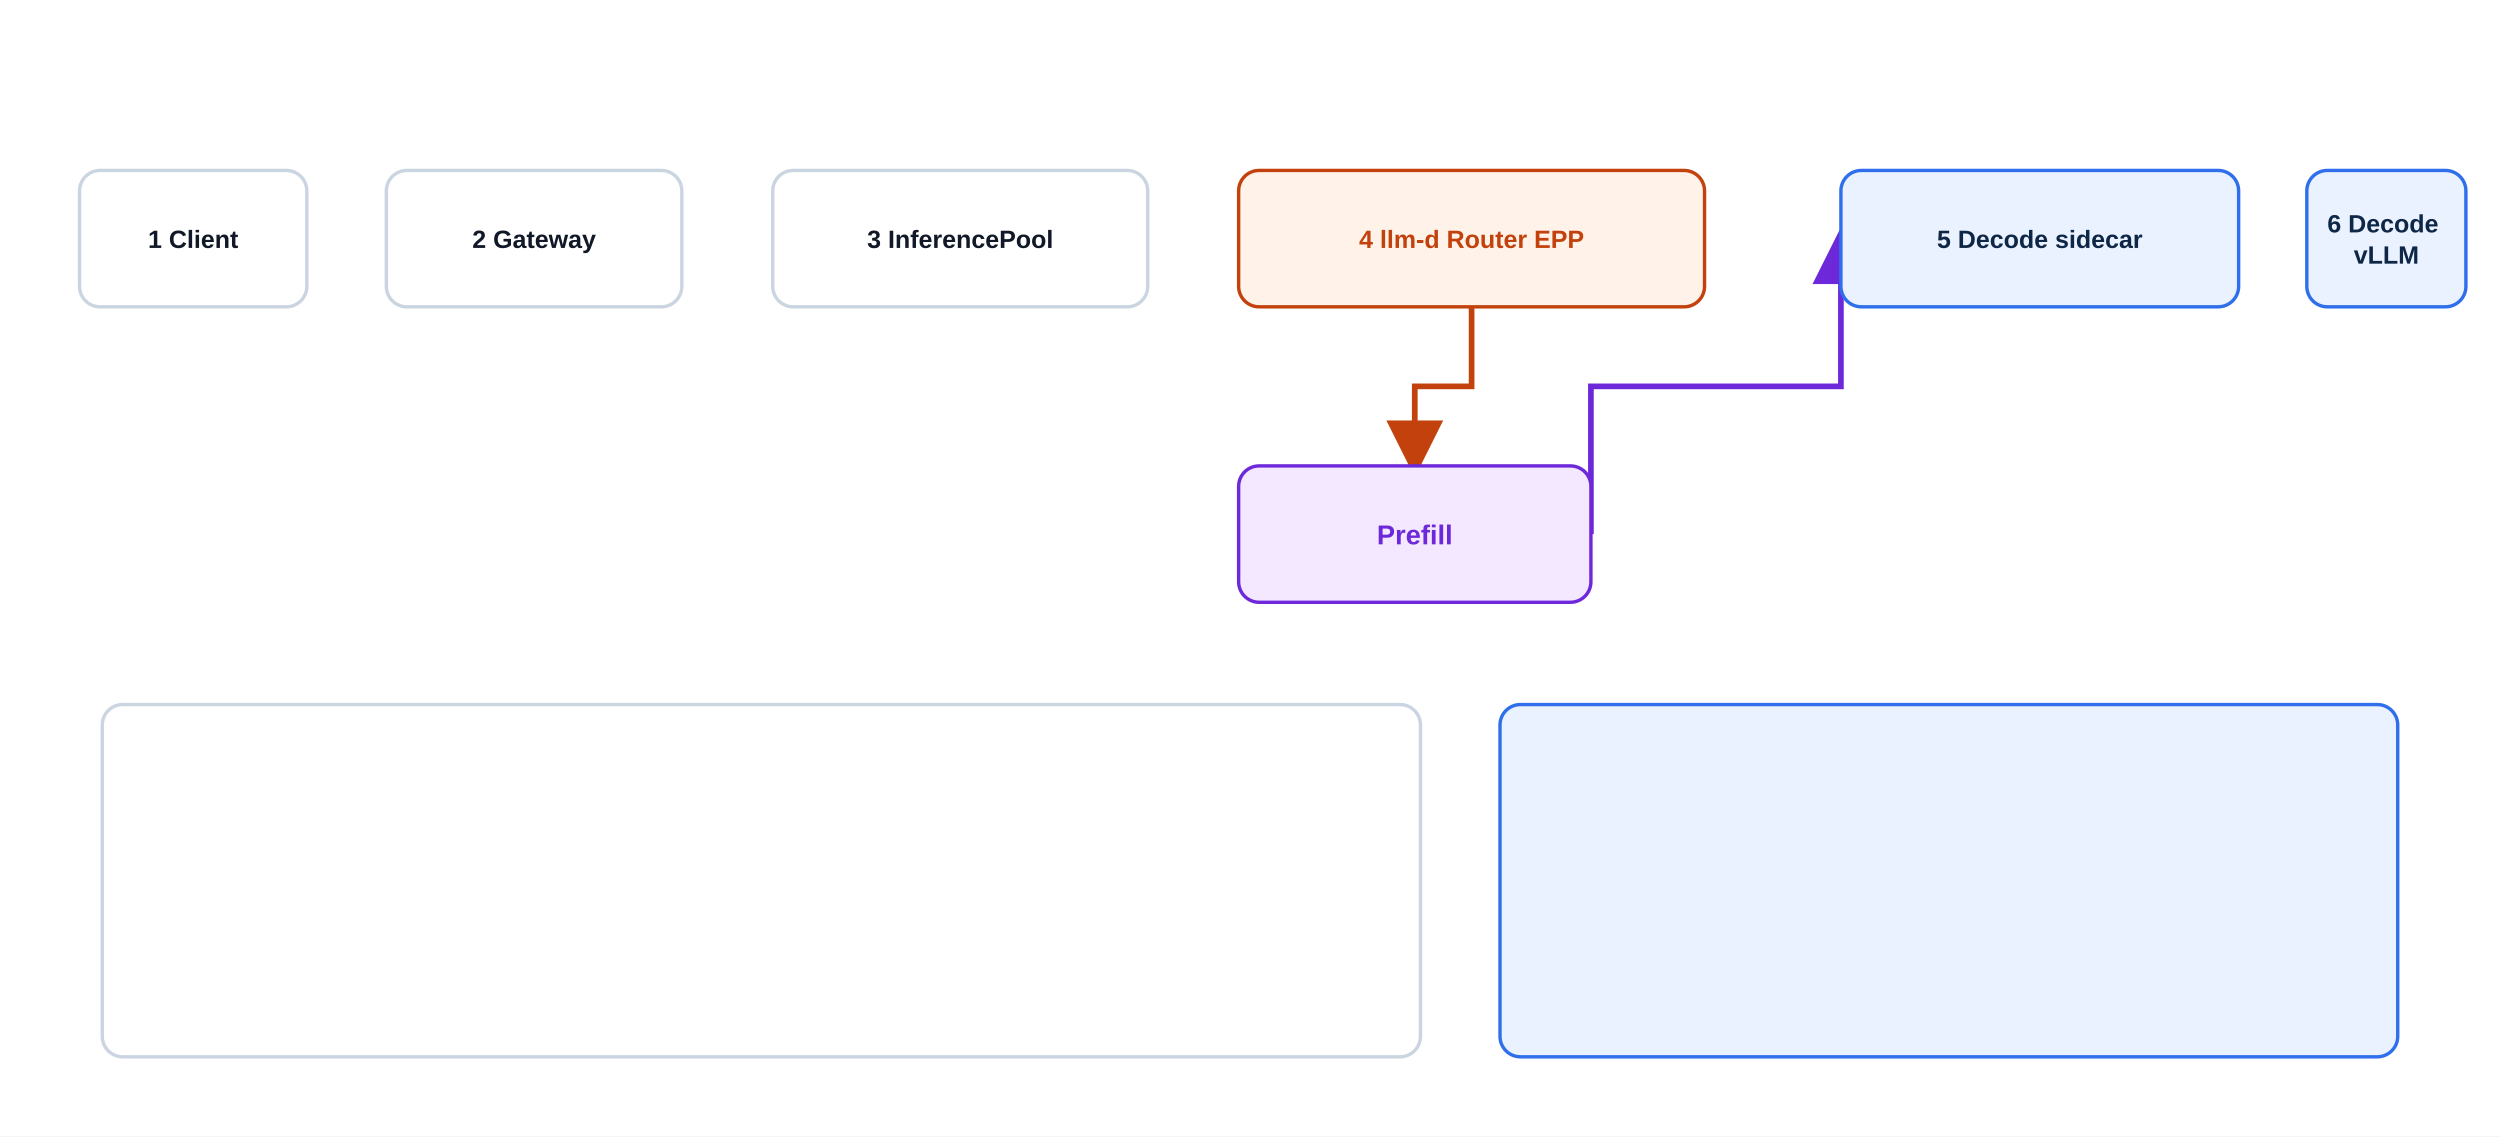
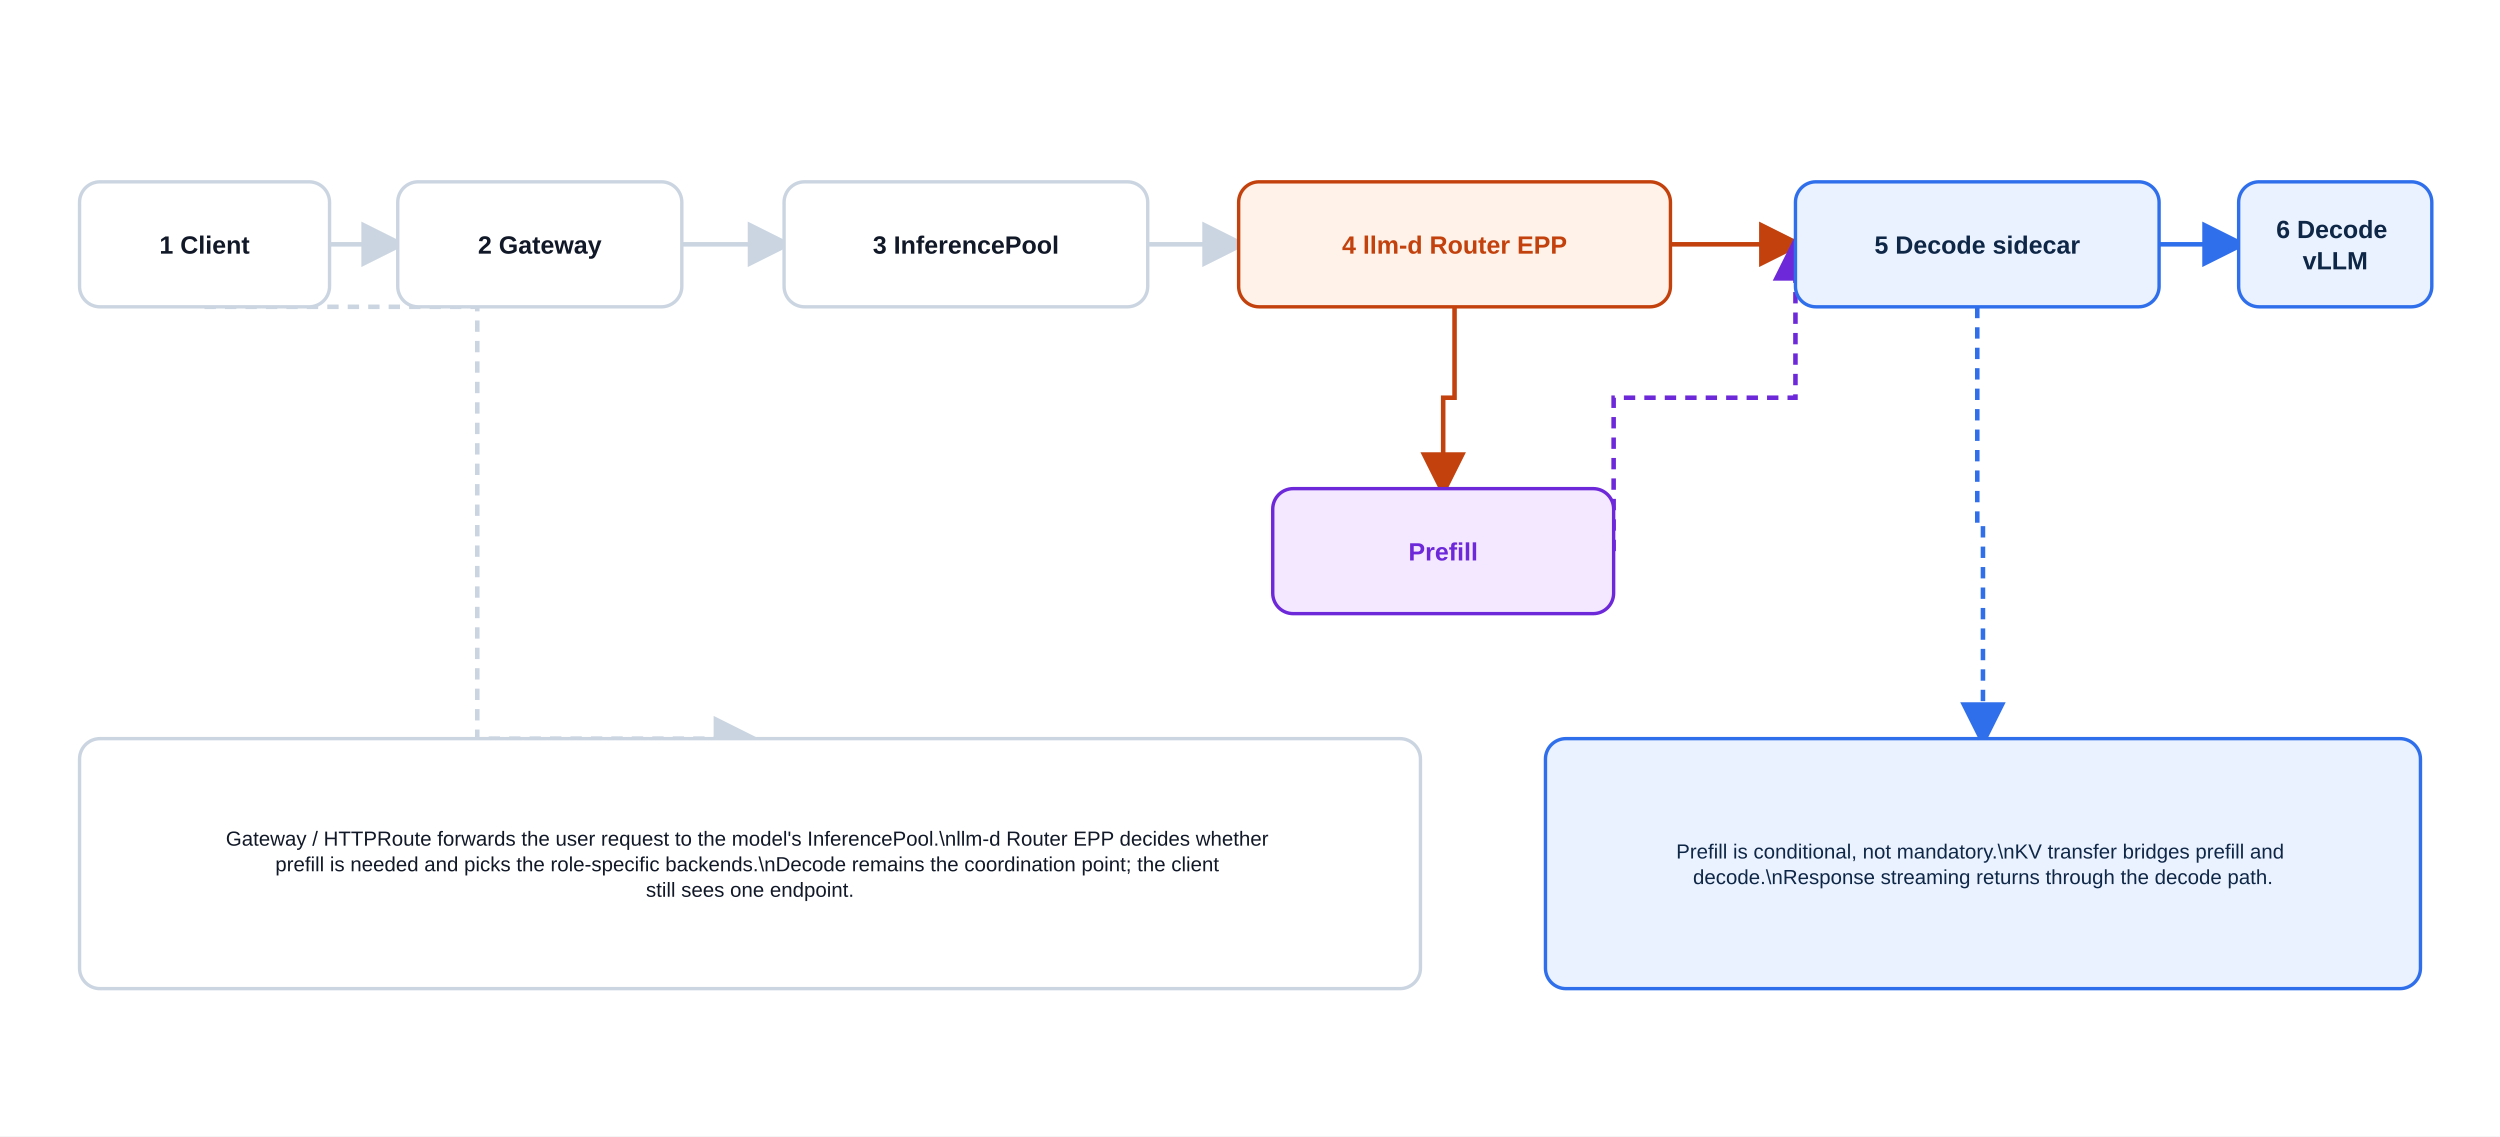
<svg xmlns="http://www.w3.org/2000/svg" width="2200" height="1000" viewBox="0 0 2200 1000">
  <defs>
-     <marker id="arrow1" markerWidth="10" markerHeight="10" refX="8" refY="5" orient="auto" markerUnits="strokeWidth">
+     <marker id="solid1" markerWidth="10" markerHeight="10" refX="8" refY="5" orient="auto" markerUnits="strokeWidth">
+       <path d="M 0 0 L 10 5 L 0 10 z" fill="#CBD5E1" />
+     </marker>
+     <marker id="solid2" markerWidth="10" markerHeight="10" refX="8" refY="5" orient="auto" markerUnits="strokeWidth">
      <path d="M 0 0 L 10 5 L 0 10 z" fill="#C2410C" />
    </marker>
-     <marker id="arrow2" markerWidth="10" markerHeight="10" refX="8" refY="5" orient="auto" markerUnits="strokeWidth">
+     <marker id="solid3" markerWidth="10" markerHeight="10" refX="8" refY="5" orient="auto" markerUnits="strokeWidth">
+       <path d="M 0 0 L 10 5 L 0 10 z" fill="#2F6FEB" />
+     </marker>
+     <marker id="dash4" markerWidth="10" markerHeight="10" refX="8" refY="5" orient="auto" markerUnits="strokeWidth">
      <path d="M 0 0 L 10 5 L 0 10 z" fill="#6D28D9" />
+     </marker>
+     <marker id="dash5" markerWidth="10" markerHeight="10" refX="8" refY="5" orient="auto" markerUnits="strokeWidth">
+       <path d="M 0 0 L 10 5 L 0 10 z" fill="#CBD5E1" />
+     </marker>
+     <marker id="dash6" markerWidth="10" markerHeight="10" refX="8" refY="5" orient="auto" markerUnits="strokeWidth">
+       <path d="M 0 0 L 10 5 L 0 10 z" fill="#2F6FEB" />
    </marker>
  </defs>
  <rect x="0" y="0" width="2200" height="1000" fill="#FFFFFF" />
-   <path d="M 1295.0 270.0 L 1295.0 340.0 L 1245.0 340.0 L 1245.0 410.0" fill="none" stroke="#C2410C" stroke-width="5.0" marker-end="url(#arrow1)" />
-   <path d="M 1400.0 470.0 L 1400.0 340.0 L 1620.0 340.0 L 1620.0 210.0" fill="none" stroke="#6D28D9" stroke-width="5.0" marker-end="url(#arrow2)" />
-   <rect x="70.0" y="150.0" width="200.0" height="120.0" rx="18" ry="18" fill="#FFFFFF" stroke="#CBD5E1" stroke-width="3" />
-   <text x="170.0" y="218.2" text-anchor="middle" font-family="Aptos, Arial, sans-serif" font-size="22" font-weight="700" fill="#111827">
-     <tspan x="170.0" dy="0.0">1 Client</tspan>
+   <path d="M 290.0 215.0 L 350.0 215.0" fill="none" stroke="#CBD5E1" stroke-width="4" marker-end="url(#solid1)" />
+   <path d="M 600.0 215.0 L 690.0 215.0" fill="none" stroke="#CBD5E1" stroke-width="4" marker-end="url(#solid1)" />
+   <path d="M 1010.0 215.0 L 1090.0 215.0" fill="none" stroke="#CBD5E1" stroke-width="4" marker-end="url(#solid1)" />
+   <path d="M 1470.0 215.0 L 1580.0 215.0" fill="none" stroke="#C2410C" stroke-width="4" marker-end="url(#solid2)" />
+   <path d="M 1900.0 215.0 L 1970.0 215.0" fill="none" stroke="#2F6FEB" stroke-width="4" marker-end="url(#solid3)" />
+   <path d="M 1280.0 270.0 L 1280.0 350.0 L 1270.0 350.0 L 1270.0 430.0" fill="none" stroke="#C2410C" stroke-width="4" marker-end="url(#solid2)" />
+   <path d="M 1420.0 485.0 L 1420.0 350.0 L 1580.0 350.0 L 1580.0 215.0" fill="none" stroke="#6D28D9" stroke-width="4" stroke-dasharray="10 8" marker-end="url(#dash4)" />
+   <path d="M 180.0 270.0 L 420.0 270.0 L 420.0 650.0 L 660.0 650.0" fill="none" stroke="#CBD5E1" stroke-width="4" stroke-dasharray="10 8" marker-end="url(#dash5)" />
+   <path d="M 1740.0 270.0 L 1740.0 460.0 L 1745.0 460.0 L 1745.0 650.0" fill="none" stroke="#2F6FEB" stroke-width="4" stroke-dasharray="10 8" marker-end="url(#dash6)" />
+   <rect x="70.0" y="160.0" width="220.0" height="110.0" rx="18" ry="18" fill="#FFFFFF" stroke="#CBD5E1" stroke-width="3" />
+   <text x="180.0" y="223.2" text-anchor="middle" font-family="Aptos, Arial, sans-serif" font-size="22" font-weight="700" fill="#111827">
+     <tspan x="180.0" dy="0.0">1 Client</tspan>
  </text>
-   <rect x="340.0" y="150.0" width="260.0" height="120.0" rx="18" ry="18" fill="#FFFFFF" stroke="#CBD5E1" stroke-width="3" />
-   <text x="470.0" y="218.2" text-anchor="middle" font-family="Aptos, Arial, sans-serif" font-size="22" font-weight="700" fill="#111827">
-     <tspan x="470.0" dy="0.0">2 Gateway</tspan>
+   <rect x="350.0" y="160.0" width="250.0" height="110.0" rx="18" ry="18" fill="#FFFFFF" stroke="#CBD5E1" stroke-width="3" />
+   <text x="475.0" y="223.2" text-anchor="middle" font-family="Aptos, Arial, sans-serif" font-size="22" font-weight="700" fill="#111827">
+     <tspan x="475.0" dy="0.0">2 Gateway</tspan>
  </text>
-   <rect x="680.0" y="150.0" width="330.0" height="120.0" rx="18" ry="18" fill="#FFFFFF" stroke="#CBD5E1" stroke-width="3" />
-   <text x="845.0" y="218.2" text-anchor="middle" font-family="Aptos, Arial, sans-serif" font-size="22" font-weight="700" fill="#111827">
-     <tspan x="845.0" dy="0.0">3 InferencePool</tspan>
+   <rect x="690.0" y="160.0" width="320.0" height="110.0" rx="18" ry="18" fill="#FFFFFF" stroke="#CBD5E1" stroke-width="3" />
+   <text x="850.0" y="223.2" text-anchor="middle" font-family="Aptos, Arial, sans-serif" font-size="22" font-weight="700" fill="#111827">
+     <tspan x="850.0" dy="0.0">3 InferencePool</tspan>
  </text>
-   <rect x="1090.0" y="150.0" width="410.0" height="120.0" rx="18" ry="18" fill="#FFF2E8" stroke="#C2410C" stroke-width="3" />
-   <text x="1295.0" y="218.2" text-anchor="middle" font-family="Aptos, Arial, sans-serif" font-size="22" font-weight="700" fill="#C2410C">
-     <tspan x="1295.0" dy="0.0">4 llm-d Router EPP</tspan>
+   <rect x="1090.0" y="160.0" width="380.0" height="110.0" rx="18" ry="18" fill="#FFF2E8" stroke="#C2410C" stroke-width="3" />
+   <text x="1280.0" y="223.2" text-anchor="middle" font-family="Aptos, Arial, sans-serif" font-size="22" font-weight="700" fill="#C2410C">
+     <tspan x="1280.0" dy="0.0">4 llm-d Router EPP</tspan>
  </text>
-   <rect x="1620.0" y="150.0" width="350.0" height="120.0" rx="18" ry="18" fill="#EAF2FF" stroke="#2F6FEB" stroke-width="3" />
-   <text x="1795.0" y="218.2" text-anchor="middle" font-family="Aptos, Arial, sans-serif" font-size="22" font-weight="700" fill="#0F2747">
-     <tspan x="1795.0" dy="0.0">5 Decode sidecar</tspan>
+   <rect x="1580.0" y="160.0" width="320.0" height="110.0" rx="18" ry="18" fill="#EAF2FF" stroke="#2F6FEB" stroke-width="3" />
+   <text x="1740.0" y="223.2" text-anchor="middle" font-family="Aptos, Arial, sans-serif" font-size="22" font-weight="700" fill="#0F2747">
+     <tspan x="1740.0" dy="0.0">5 Decode sidecar</tspan>
  </text>
-   <rect x="2030.0" y="150.0" width="140.0" height="120.0" rx="18" ry="18" fill="#EAF2FF" stroke="#2F6FEB" stroke-width="3" />
-   <text x="2100.0" y="204.5" text-anchor="middle" font-family="Aptos, Arial, sans-serif" font-size="22" font-weight="700" fill="#0F2747">
-     <tspan x="2100.0" dy="0.0">6 Decode</tspan>
-     <tspan x="2100.0" dy="27.5">vLLM</tspan>
+   <rect x="1970.0" y="160.0" width="170.0" height="110.0" rx="18" ry="18" fill="#EAF2FF" stroke="#2F6FEB" stroke-width="3" />
+   <text x="2055.0" y="209.5" text-anchor="middle" font-family="Aptos, Arial, sans-serif" font-size="22" font-weight="700" fill="#0F2747">
+     <tspan x="2055.0" dy="0.0">6 Decode</tspan>
+     <tspan x="2055.0" dy="27.5">vLLM</tspan>
  </text>
-   <rect x="1090.0" y="410.0" width="310.0" height="120.0" rx="18" ry="18" fill="#F3E8FF" stroke="#6D28D9" stroke-width="3" />
-   <text x="1245.0" y="479.0" text-anchor="middle" font-family="Aptos, Arial, sans-serif" font-size="24" font-weight="700" fill="#6D28D9">
-     <tspan x="1245.0" dy="0.0">Prefill</tspan>
+   <rect x="1120.0" y="430.0" width="300.0" height="110.0" rx="18" ry="18" fill="#F3E8FF" stroke="#6D28D9" stroke-width="3" />
+   <text x="1270.0" y="493.2" text-anchor="middle" font-family="Aptos, Arial, sans-serif" font-size="22" font-weight="700" fill="#6D28D9">
+     <tspan x="1270.0" dy="0.0">Prefill</tspan>
  </text>
-   <rect x="90.0" y="620.0" width="1160.0" height="310.0" rx="18" ry="18" fill="#FFFFFF" stroke="#CBD5E1" stroke-width="3" />
-   <rect x="1320.0" y="620.0" width="790.0" height="310.0" rx="18" ry="18" fill="#EAF2FF" stroke="#2F6FEB" stroke-width="3" />
+   <rect x="70.0" y="650.0" width="1180.0" height="220.0" rx="18" ry="18" fill="#FFFFFF" stroke="#CBD5E1" stroke-width="3" />
+   <text x="660.0" y="744.2" text-anchor="middle" font-family="Aptos, Arial, sans-serif" font-size="18" font-weight="400" fill="#111827">
+     <tspan x="660.0" dy="0.0">Gateway / HTTPRoute forwards the user request to the model's InferencePool.\nllm-d Router EPP decides whether</tspan>
+     <tspan x="660.0" dy="22.5">prefill is needed and picks the role-specific backends.\nDecode remains the coordination point; the client</tspan>
+     <tspan x="660.0" dy="22.5">still sees one endpoint.</tspan>
+   </text>
+   <rect x="1360.0" y="650.0" width="770.0" height="220.0" rx="18" ry="18" fill="#EAF2FF" stroke="#2F6FEB" stroke-width="3" />
+   <text x="1745.0" y="755.5" text-anchor="middle" font-family="Aptos, Arial, sans-serif" font-size="18" font-weight="400" fill="#0F2747">
+     <tspan x="1745.0" dy="0.0">Prefill is conditional, not mandatory.\nKV transfer bridges prefill and</tspan>
+     <tspan x="1745.0" dy="22.5">decode.\nResponse streaming returns through the decode path.</tspan>
+   </text>
</svg>
